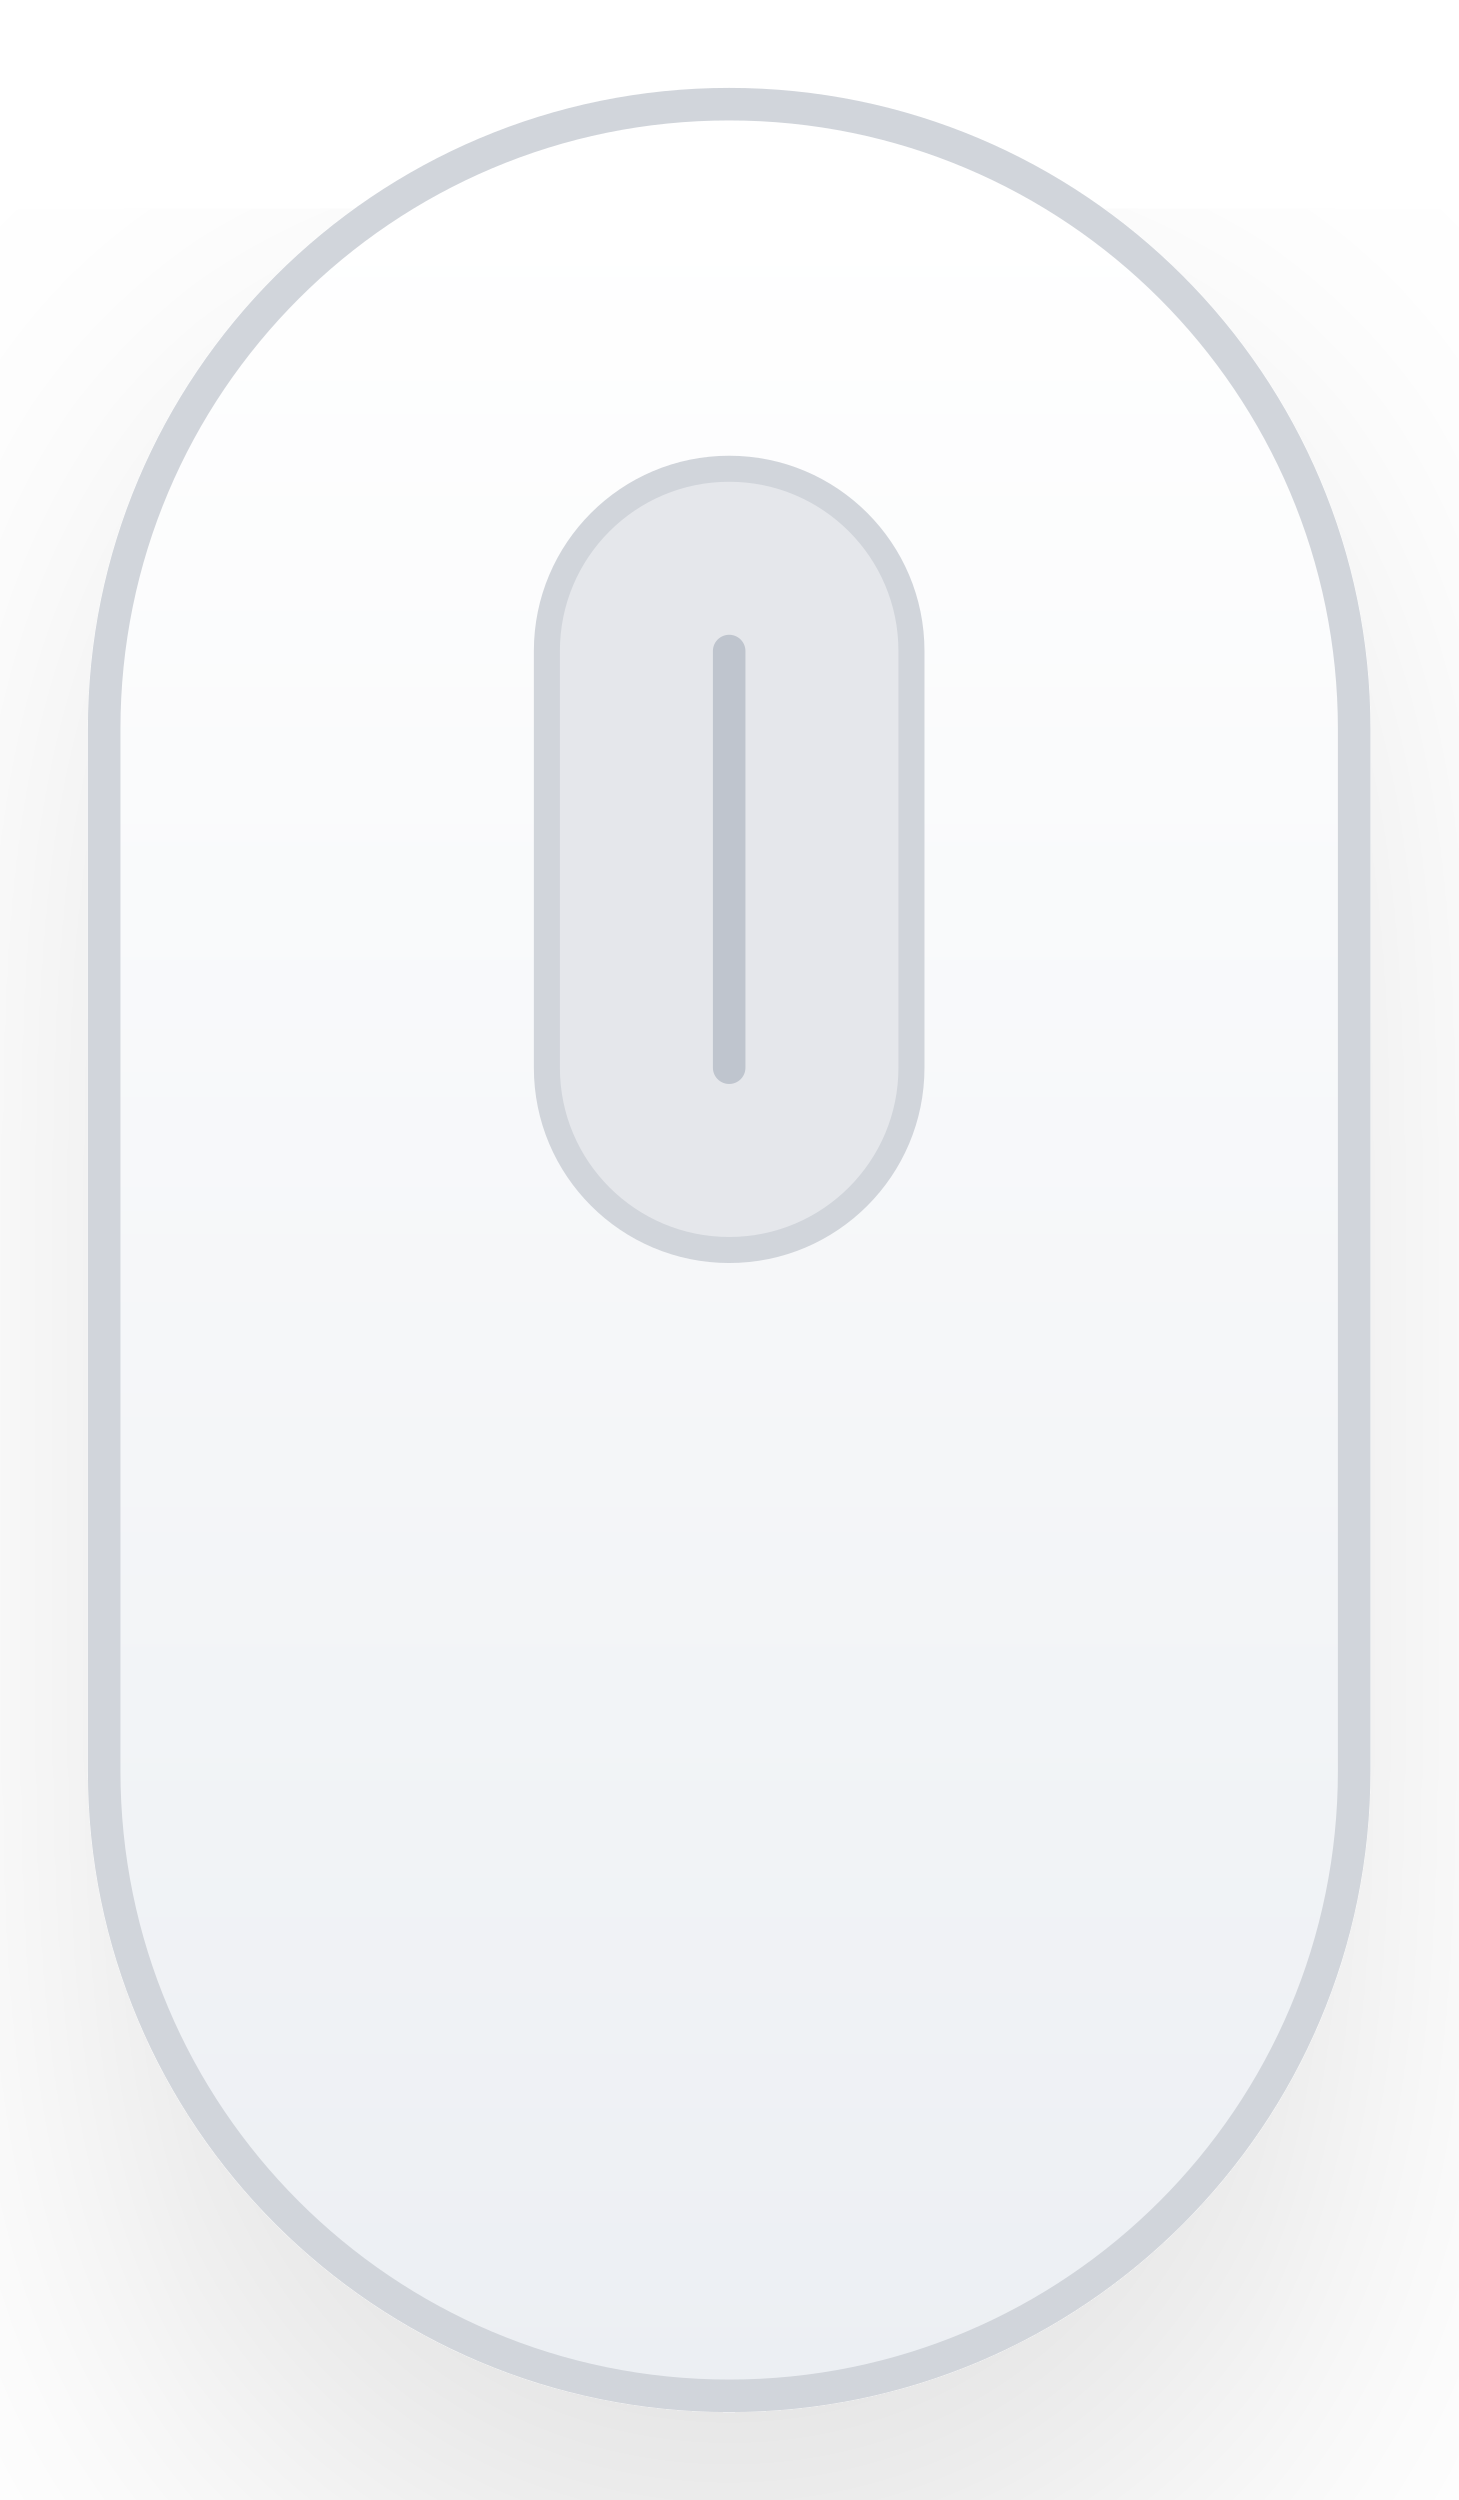
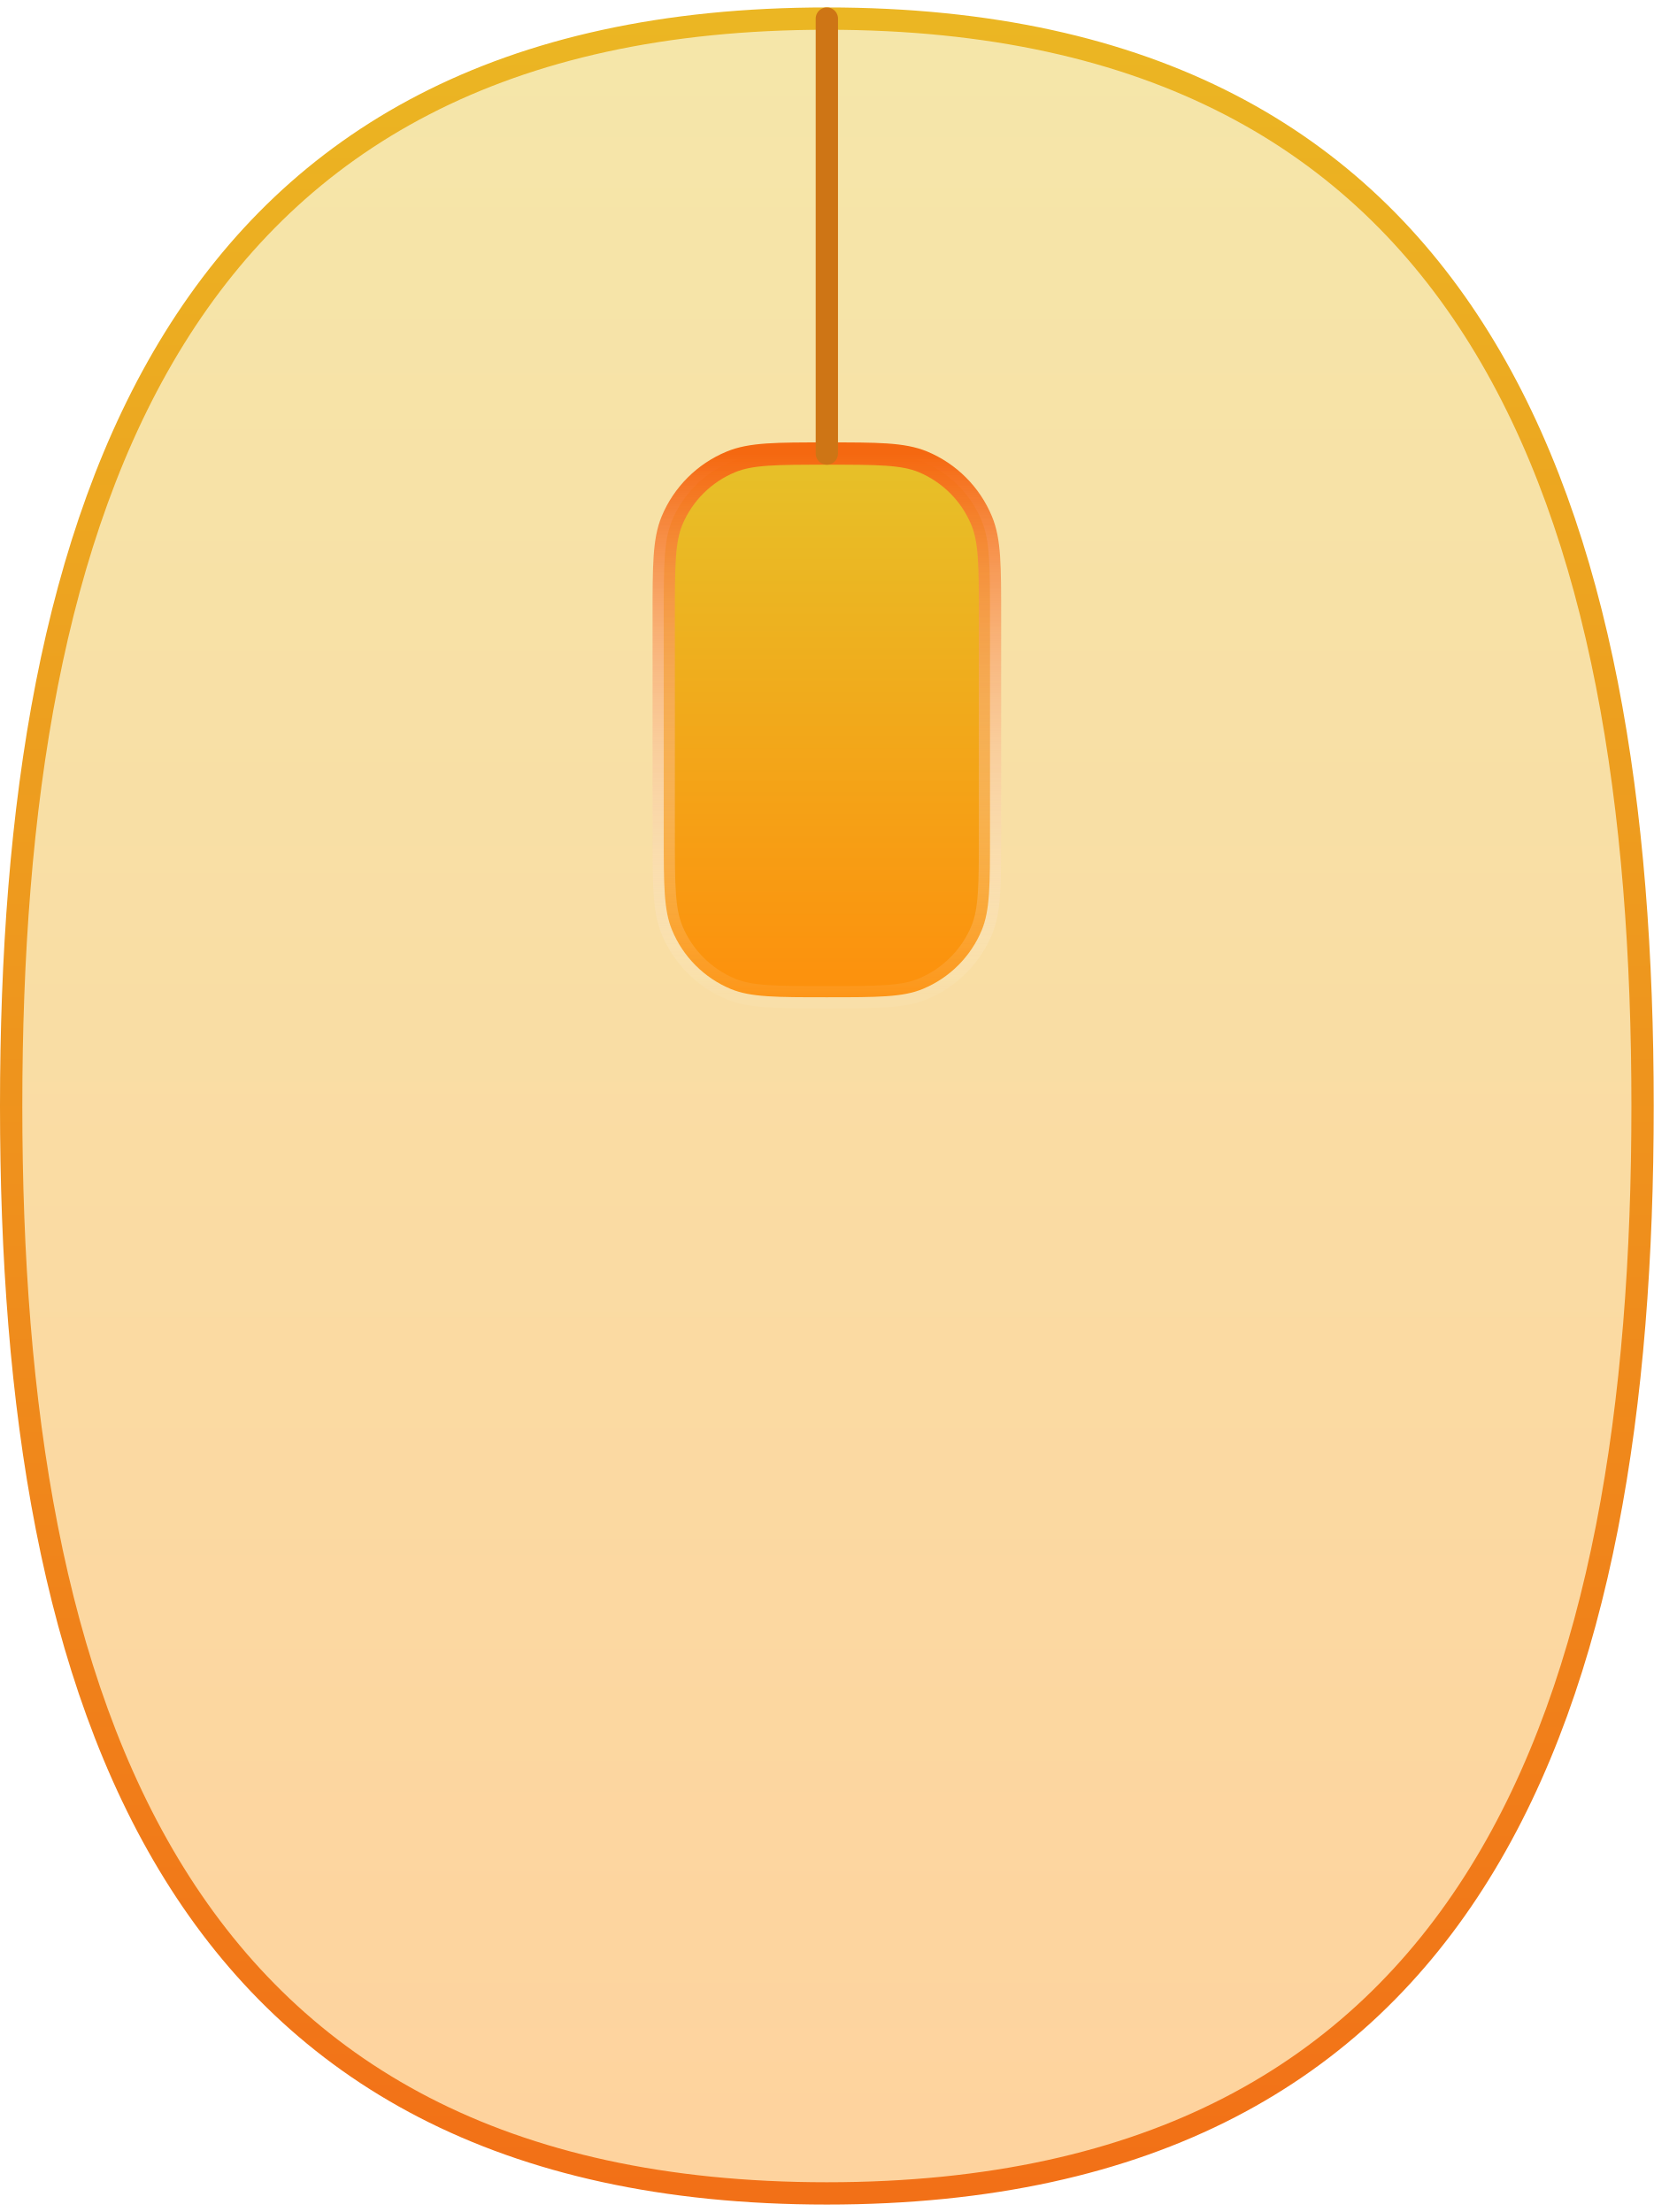
- <svg xmlns="http://www.w3.org/2000/svg" width="56" height="96" viewBox="0 0 56 96" fill="none">
+ <svg xmlns="http://www.w3.org/2000/svg" width="74" height="99" viewBox="0 0 74.125 98.5" fill="none">
+   <path d="M37.062 98C66.312 98 73.625 76.014 73.625 49.25C73.625 22.486 66.312 0.5 37.062 0.5C7.812 0.5 0.5 22.486 0.5 49.25C0.5 76.014 7.812 98 37.062 98Z" fill="url(#peek-mouse-body)" fill-opacity="0.4" stroke="url(#peek-mouse-body-stroke)" />
+   <path d="M29.75 27.312C29.75 25.041 29.75 23.905 30.12 23.008C30.616 21.816 31.565 20.869 32.758 20.375C33.655 20 34.791 20 37.062 20C39.334 20 40.47 20 41.367 20.37C42.559 20.866 43.506 21.815 44 23.008C44.375 23.905 44.375 25.041 44.375 27.312V37.062C44.375 39.334 44.375 40.47 44.005 41.367C43.509 42.559 42.56 43.506 41.367 44C40.47 44.375 39.334 44.375 37.062 44.375C34.791 44.375 33.655 44.375 32.758 44.005C31.566 43.509 30.619 42.56 30.125 41.367C29.75 40.47 29.75 39.334 29.75 37.062V27.312Z" fill="url(#peek-mouse-wheel)" stroke="url(#peek-mouse-wheel-stroke)" />
+   <path d="M37.062 20V0.5" stroke="#CE7515" stroke-linecap="round" stroke-linejoin="round" />
  <defs>
-     <linearGradient id="peek-mouse-body" x1="28" y1="8" x2="28" y2="92" gradientUnits="userSpaceOnUse">
-       <stop stop-color="#FFFFFF" />
-       <stop offset="1" stop-color="#ECEFF3" />
+     <linearGradient id="peek-mouse-body" x1="37.062" y1="0.5" x2="37.062" y2="98" gradientUnits="userSpaceOnUse">
+       <stop stop-color="#E6C129" />
+       <stop offset="1" stop-color="#FD900C" />
    </linearGradient>
-     <filter id="peek-mouse-shadow" x="-20%" y="-10%" width="140%" height="130%" filterUnits="objectBoundingBox">
-       <feDropShadow dx="0" dy="8" stdDeviation="8" flood-color="#0B0E14" flood-opacity="0.12" />
-     </filter>
+     <linearGradient id="peek-mouse-body-stroke" x1="37.062" y1="0.5" x2="37.062" y2="98" gradientUnits="userSpaceOnUse">
+       <stop stop-color="#EBB623" />
+       <stop offset="1" stop-color="#F27017" />
+     </linearGradient>
+     <linearGradient id="peek-mouse-wheel" x1="37.062" y1="20" x2="37.062" y2="44.375" gradientUnits="userSpaceOnUse">
+       <stop stop-color="#E6C129" />
+       <stop offset="1" stop-color="#FD900C" />
+     </linearGradient>
+     <linearGradient id="peek-mouse-wheel-stroke" x1="37.062" y1="20" x2="37.062" y2="44.375" gradientUnits="userSpaceOnUse">
+       <stop stop-color="#F56810" />
+       <stop offset="1" stop-color="white" stop-opacity="0.05" />
+     </linearGradient>
  </defs>
-   <g filter="url(#peek-mouse-shadow)">
-     <path d="M28 4C14.745 4 4 14.745 4 28V68C4 81.255 14.745 92 28 92C41.255 92 52 81.255 52 68V28C52 14.745 41.255 4 28 4Z" fill="url(#peek-mouse-body)" stroke="#D1D5DB" stroke-width="1.25" />
-     <path d="M28 18C24.134 18 21 21.134 21 25V41C21 44.866 24.134 48 28 48C31.866 48 35 44.866 35 41V25C35 21.134 31.866 18 28 18Z" fill="#E5E7EB" stroke="#D1D5DB" stroke-width="1" />
-     <line x1="28" y1="25" x2="28" y2="41" stroke="#BFC5CE" stroke-width="1.25" stroke-linecap="round" />
-   </g>
</svg>
